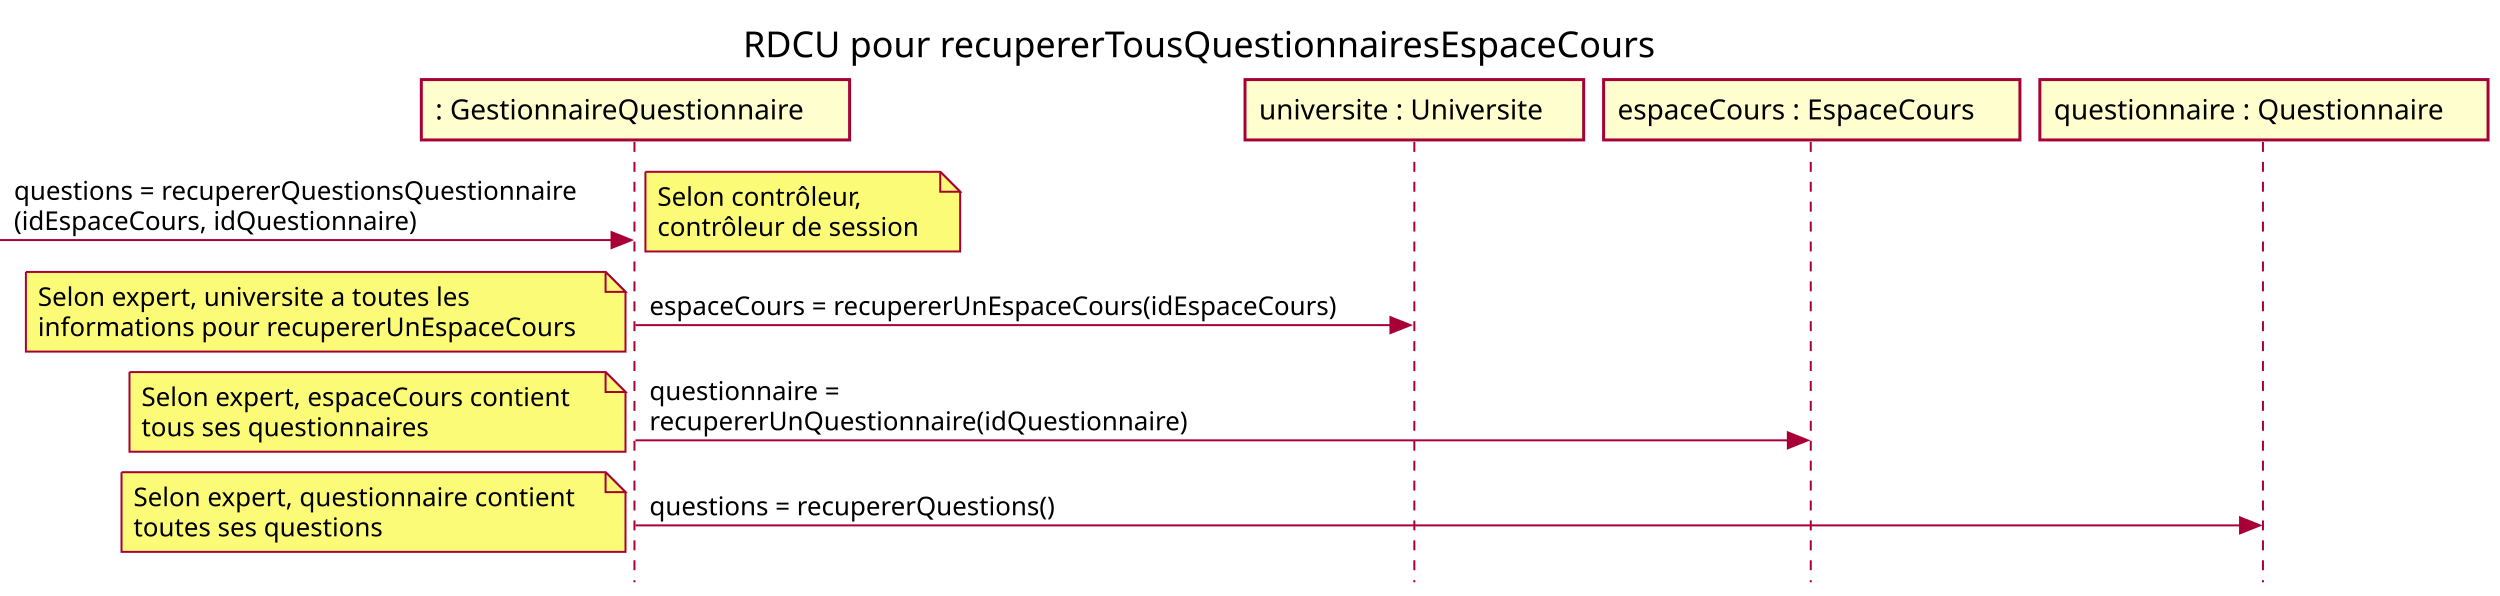
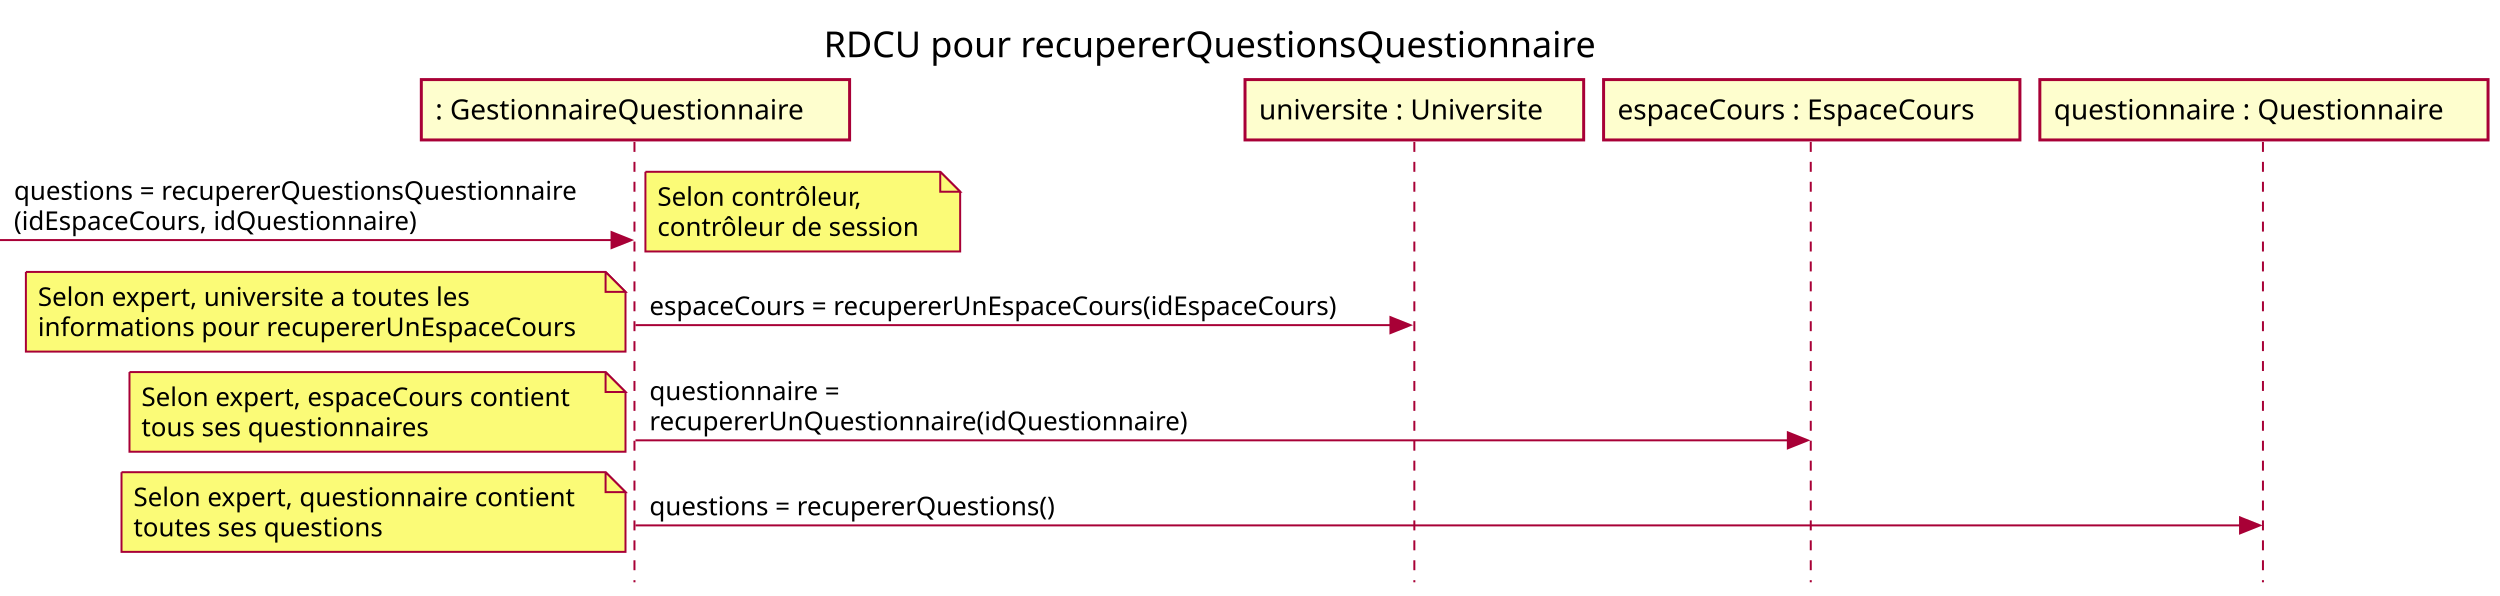
<svg xmlns="http://www.w3.org/2000/svg" contentScriptType="application/ecmascript" contentStyleType="text/css" height="299px" preserveAspectRatio="none" style="width:1255px;height:299px;background:#FFFFFF;" version="1.1" viewBox="0 0 1255 299" width="1255px" zoomAndPan="magnify">
  <defs />
  <g>
-     <text fill="#000000" font-family="Verdana" font-size="18" lengthAdjust="spacing" textLength="508" x="373" y="28.708">RDCU pour recupererTousQuestionnairesEspaceCours</text>
+     <text fill="#000000" font-family="Verdana" font-size="18" lengthAdjust="spacing" textLength="427" x="413.5" y="28.708">RDCU pour recupererQuestionsQuestionnaire</text>
    <line style="stroke:#A80036;stroke-width:1.0;stroke-dasharray:5.0,5.0;" x1="318.5" x2="318.5" y1="71.25" y2="292.312" />
    <line style="stroke:#A80036;stroke-width:1.0;stroke-dasharray:5.0,5.0;" x1="710" x2="710" y1="71.25" y2="292.312" />
    <line style="stroke:#A80036;stroke-width:1.0;stroke-dasharray:5.0,5.0;" x1="909" x2="909" y1="71.25" y2="292.312" />
    <line style="stroke:#A80036;stroke-width:1.0;stroke-dasharray:5.0,5.0;" x1="1136" x2="1136" y1="71.25" y2="292.312" />
    <rect fill="#FEFECE" height="30.297" style="stroke:#A80036;stroke-width:1.5;" width="215" x="211.5" y="39.953" />
    <text fill="#000000" font-family="Verdana" font-size="14" lengthAdjust="spacing" textLength="201" x="218.5" y="59.948">: GestionnaireQuestionnaire</text>
    <rect fill="#FEFECE" height="30.297" style="stroke:#A80036;stroke-width:1.5;" width="170" x="625" y="39.953" />
    <text fill="#000000" font-family="Verdana" font-size="14" lengthAdjust="spacing" textLength="156" x="632" y="59.948">universite : Universite</text>
    <rect fill="#FEFECE" height="30.297" style="stroke:#A80036;stroke-width:1.5;" width="209" x="805" y="39.953" />
    <text fill="#000000" font-family="Verdana" font-size="14" lengthAdjust="spacing" textLength="195" x="812" y="59.948">espaceCours : EspaceCours</text>
    <rect fill="#FEFECE" height="30.297" style="stroke:#A80036;stroke-width:1.5;" width="225" x="1024" y="39.953" />
    <text fill="#000000" font-family="Verdana" font-size="14" lengthAdjust="spacing" textLength="211" x="1031" y="59.948">questionnaire : Questionnaire</text>
    <polygon fill="#A80036" points="307,116.516,317,120.516,307,124.516" style="stroke:#A80036;stroke-width:1.0;" />
    <line style="stroke:#A80036;stroke-width:1.0;" x1="0" x2="313" y1="120.516" y2="120.516" />
    <text fill="#000000" font-family="Verdana" font-size="13" lengthAdjust="spacing" textLength="295" x="7" y="100.317">questions = recupererQuestionsQuestionnaire</text>
    <text fill="#000000" font-family="Verdana" font-size="13" lengthAdjust="spacing" textLength="212" x="7" y="115.45">(idEspaceCours, idQuestionnaire)</text>
    <path d="M324,86.25 L324,126.25 L482,126.25 L482,96.25 L472,86.25 L324,86.25 " fill="#FBFB77" style="stroke:#A80036;stroke-width:1.0;" />
    <path d="M472,86.25 L472,96.25 L482,96.25 L472,86.25 " fill="#FBFB77" style="stroke:#A80036;stroke-width:1.0;" />
    <text fill="#000000" font-family="Verdana" font-size="13" lengthAdjust="spacing" textLength="108" x="330" y="103.317">Selon contrôleur,</text>
    <text fill="#000000" font-family="Verdana" font-size="13" lengthAdjust="spacing" textLength="137" x="330" y="118.45">contrôleur de session</text>
    <polygon fill="#A80036" points="698,159.215,708,163.215,698,167.215" style="stroke:#A80036;stroke-width:1.0;" />
    <line style="stroke:#A80036;stroke-width:1.0;" x1="319" x2="704" y1="163.215" y2="163.215" />
    <text fill="#000000" font-family="Verdana" font-size="13" lengthAdjust="spacing" textLength="367" x="326" y="158.149">espaceCours = recupererUnEspaceCours(idEspaceCours)</text>
    <path d="M13,136.516 L13,176.516 L314,176.516 L314,146.516 L304,136.516 L13,136.516 " fill="#FBFB77" style="stroke:#A80036;stroke-width:1.0;" />
    <path d="M304,136.516 L304,146.516 L314,146.516 L304,136.516 " fill="#FBFB77" style="stroke:#A80036;stroke-width:1.0;" />
    <text fill="#000000" font-family="Verdana" font-size="13" lengthAdjust="spacing" textLength="231" x="19" y="153.583">Selon expert, universite a toutes les</text>
    <text fill="#000000" font-family="Verdana" font-size="13" lengthAdjust="spacing" textLength="280" x="19" y="168.715">informations pour recupererUnEspaceCours</text>
    <polygon fill="#A80036" points="897.5,217.047,907.5,221.047,897.5,225.047" style="stroke:#A80036;stroke-width:1.0;" />
    <line style="stroke:#A80036;stroke-width:1.0;" x1="319" x2="903.5" y1="221.047" y2="221.047" />
    <text fill="#000000" font-family="Verdana" font-size="13" lengthAdjust="spacing" textLength="101" x="326" y="200.848">questionnaire =</text>
    <text fill="#000000" font-family="Verdana" font-size="13" lengthAdjust="spacing" textLength="278" x="326" y="215.981">recupererUnQuestionnaire(idQuestionnaire)</text>
    <path d="M65,186.781 L65,226.781 L314,226.781 L314,196.781 L304,186.781 L65,186.781 " fill="#FBFB77" style="stroke:#A80036;stroke-width:1.0;" />
    <path d="M304,186.781 L304,196.781 L314,196.781 L304,186.781 " fill="#FBFB77" style="stroke:#A80036;stroke-width:1.0;" />
    <text fill="#000000" font-family="Verdana" font-size="13" lengthAdjust="spacing" textLength="228" x="71" y="203.848">Selon expert, espaceCours contient</text>
    <text fill="#000000" font-family="Verdana" font-size="13" lengthAdjust="spacing" textLength="152" x="71" y="218.981">tous ses questionnaires</text>
    <polygon fill="#A80036" points="1124.5,259.746,1134.5,263.746,1124.5,267.746" style="stroke:#A80036;stroke-width:1.0;" />
    <line style="stroke:#A80036;stroke-width:1.0;" x1="319" x2="1130.5" y1="263.746" y2="263.746" />
    <text fill="#000000" font-family="Verdana" font-size="13" lengthAdjust="spacing" textLength="216" x="326" y="258.68">questions = recupererQuestions()</text>
    <path d="M61,237.047 L61,277.047 L314,277.047 L314,247.047 L304,237.047 L61,237.047 " fill="#FBFB77" style="stroke:#A80036;stroke-width:1.0;" />
    <path d="M304,237.047 L304,247.047 L314,247.047 L304,237.047 " fill="#FBFB77" style="stroke:#A80036;stroke-width:1.0;" />
    <text fill="#000000" font-family="Verdana" font-size="13" lengthAdjust="spacing" textLength="232" x="67" y="254.114">Selon expert, questionnaire contient</text>
    <text fill="#000000" font-family="Verdana" font-size="13" lengthAdjust="spacing" textLength="133" x="67" y="269.247">toutes ses questions</text>
  </g>
</svg>
